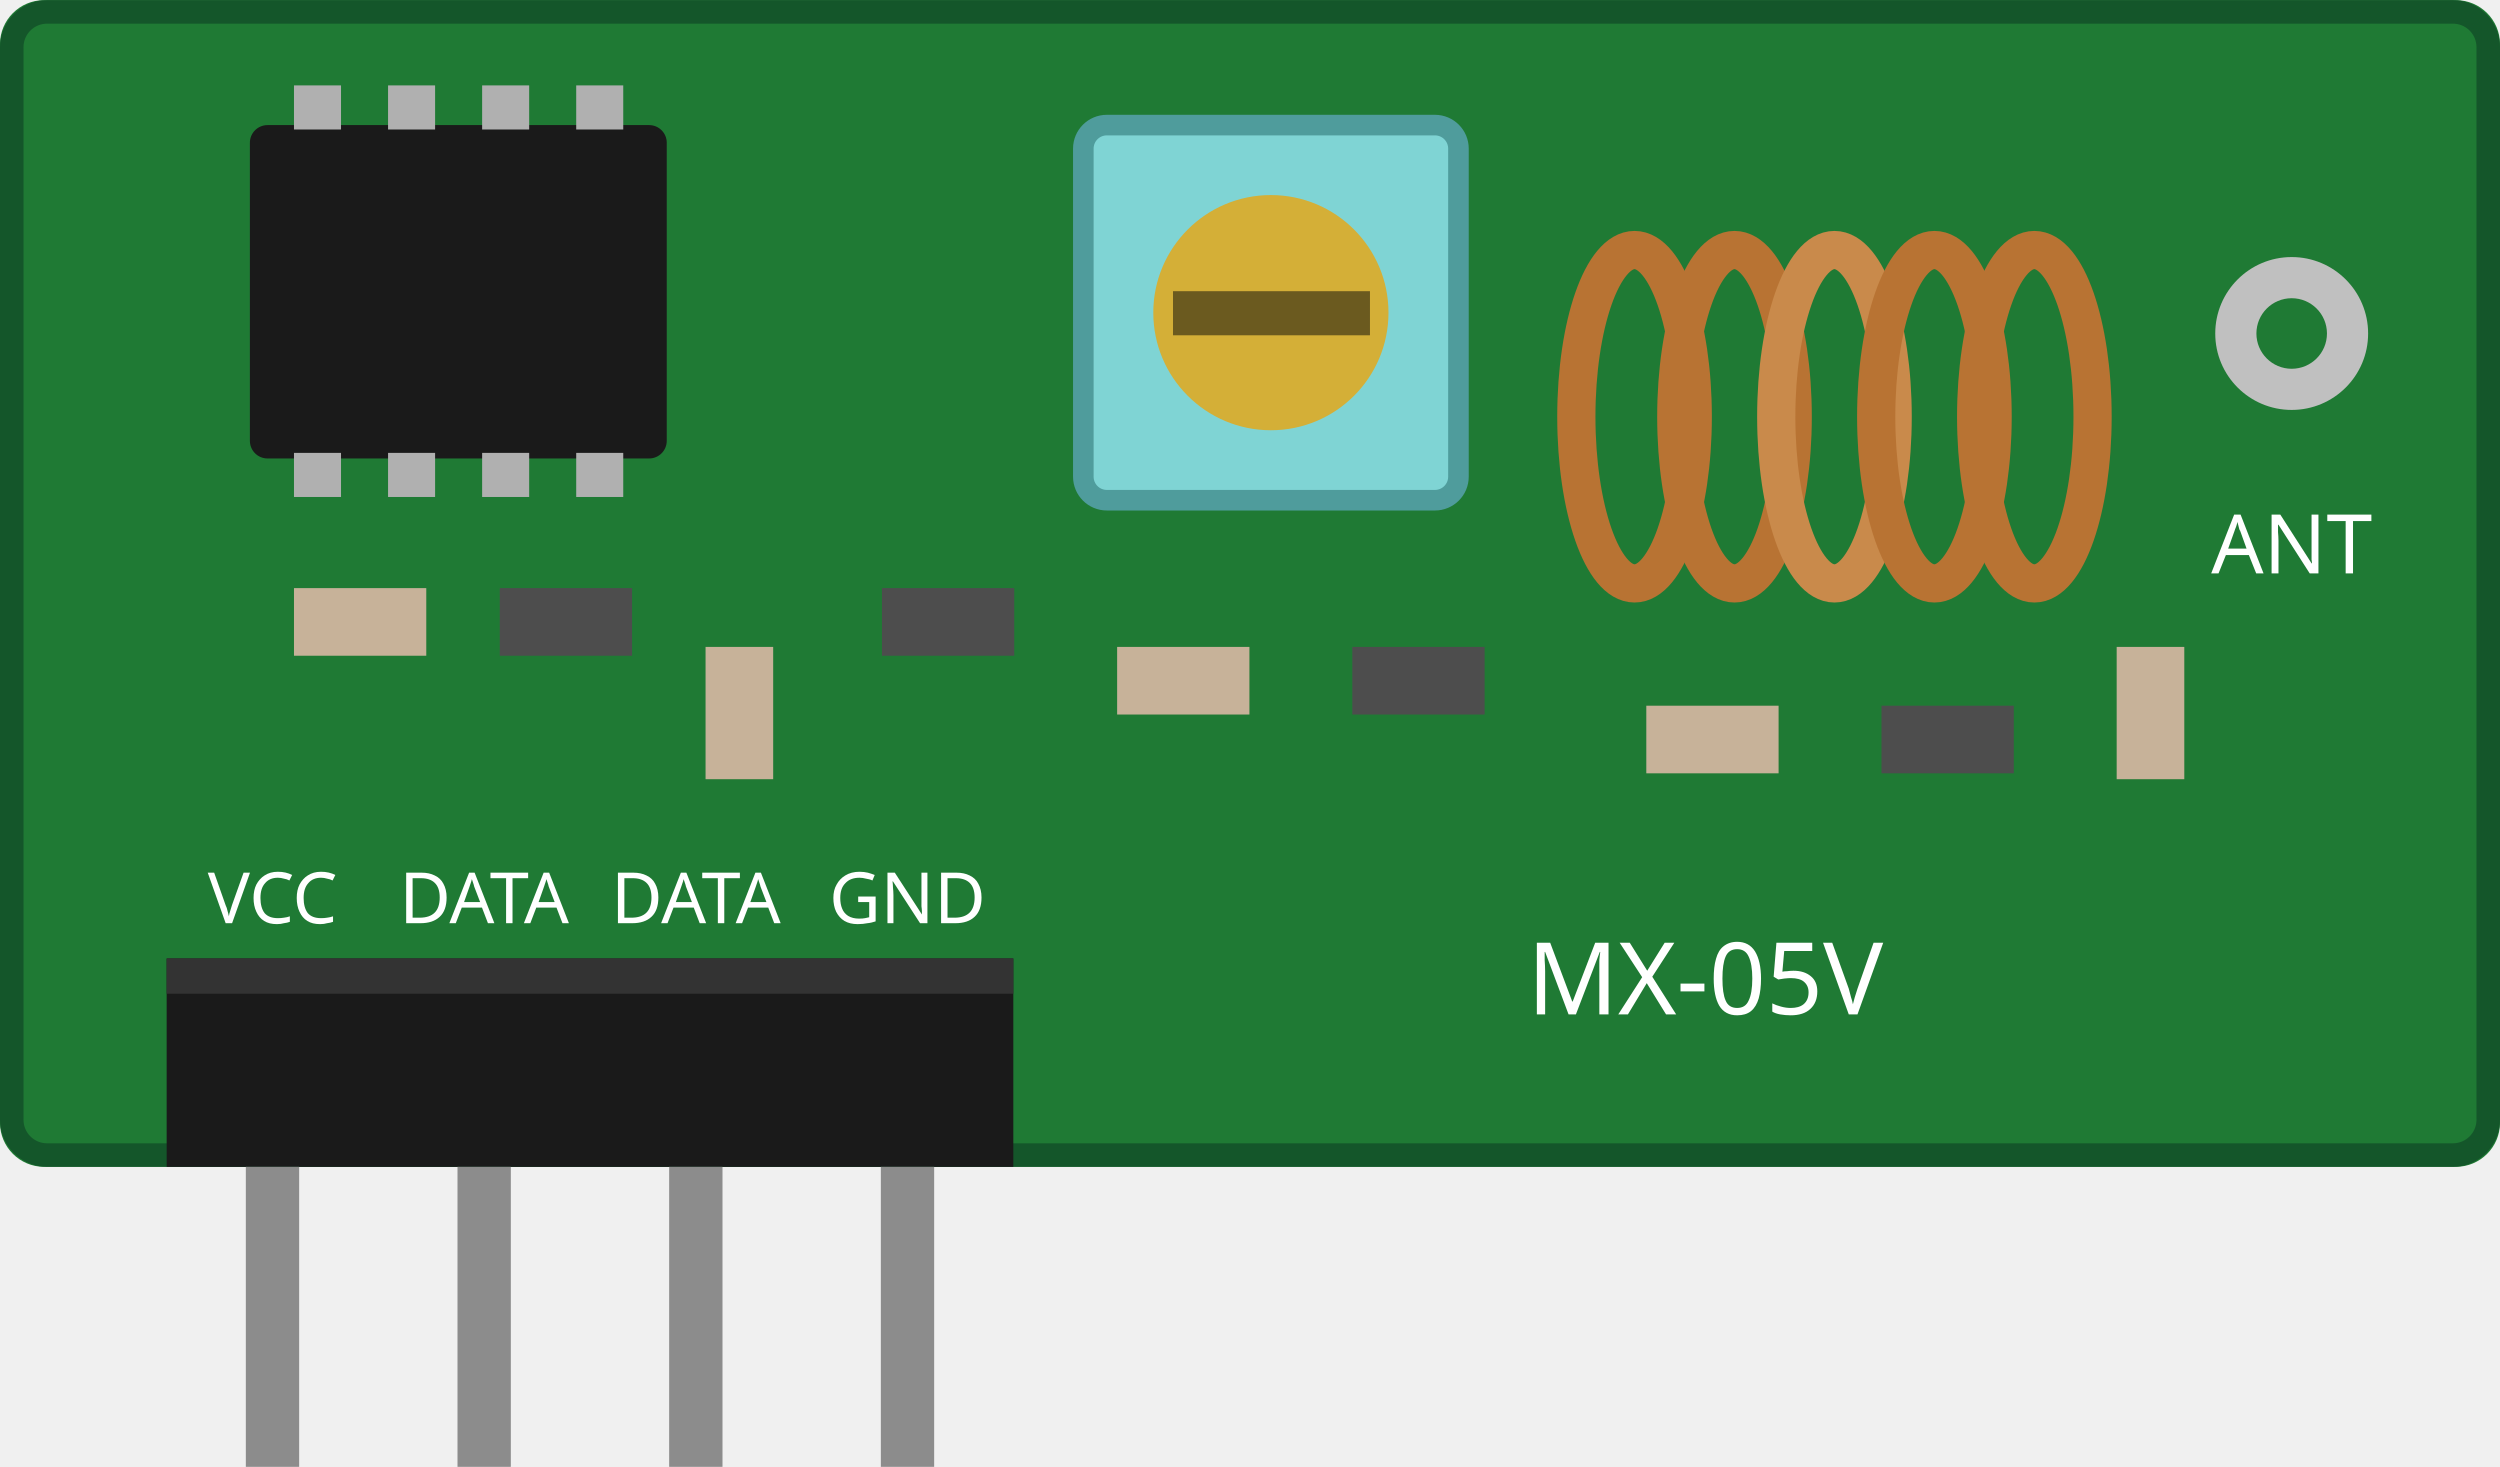
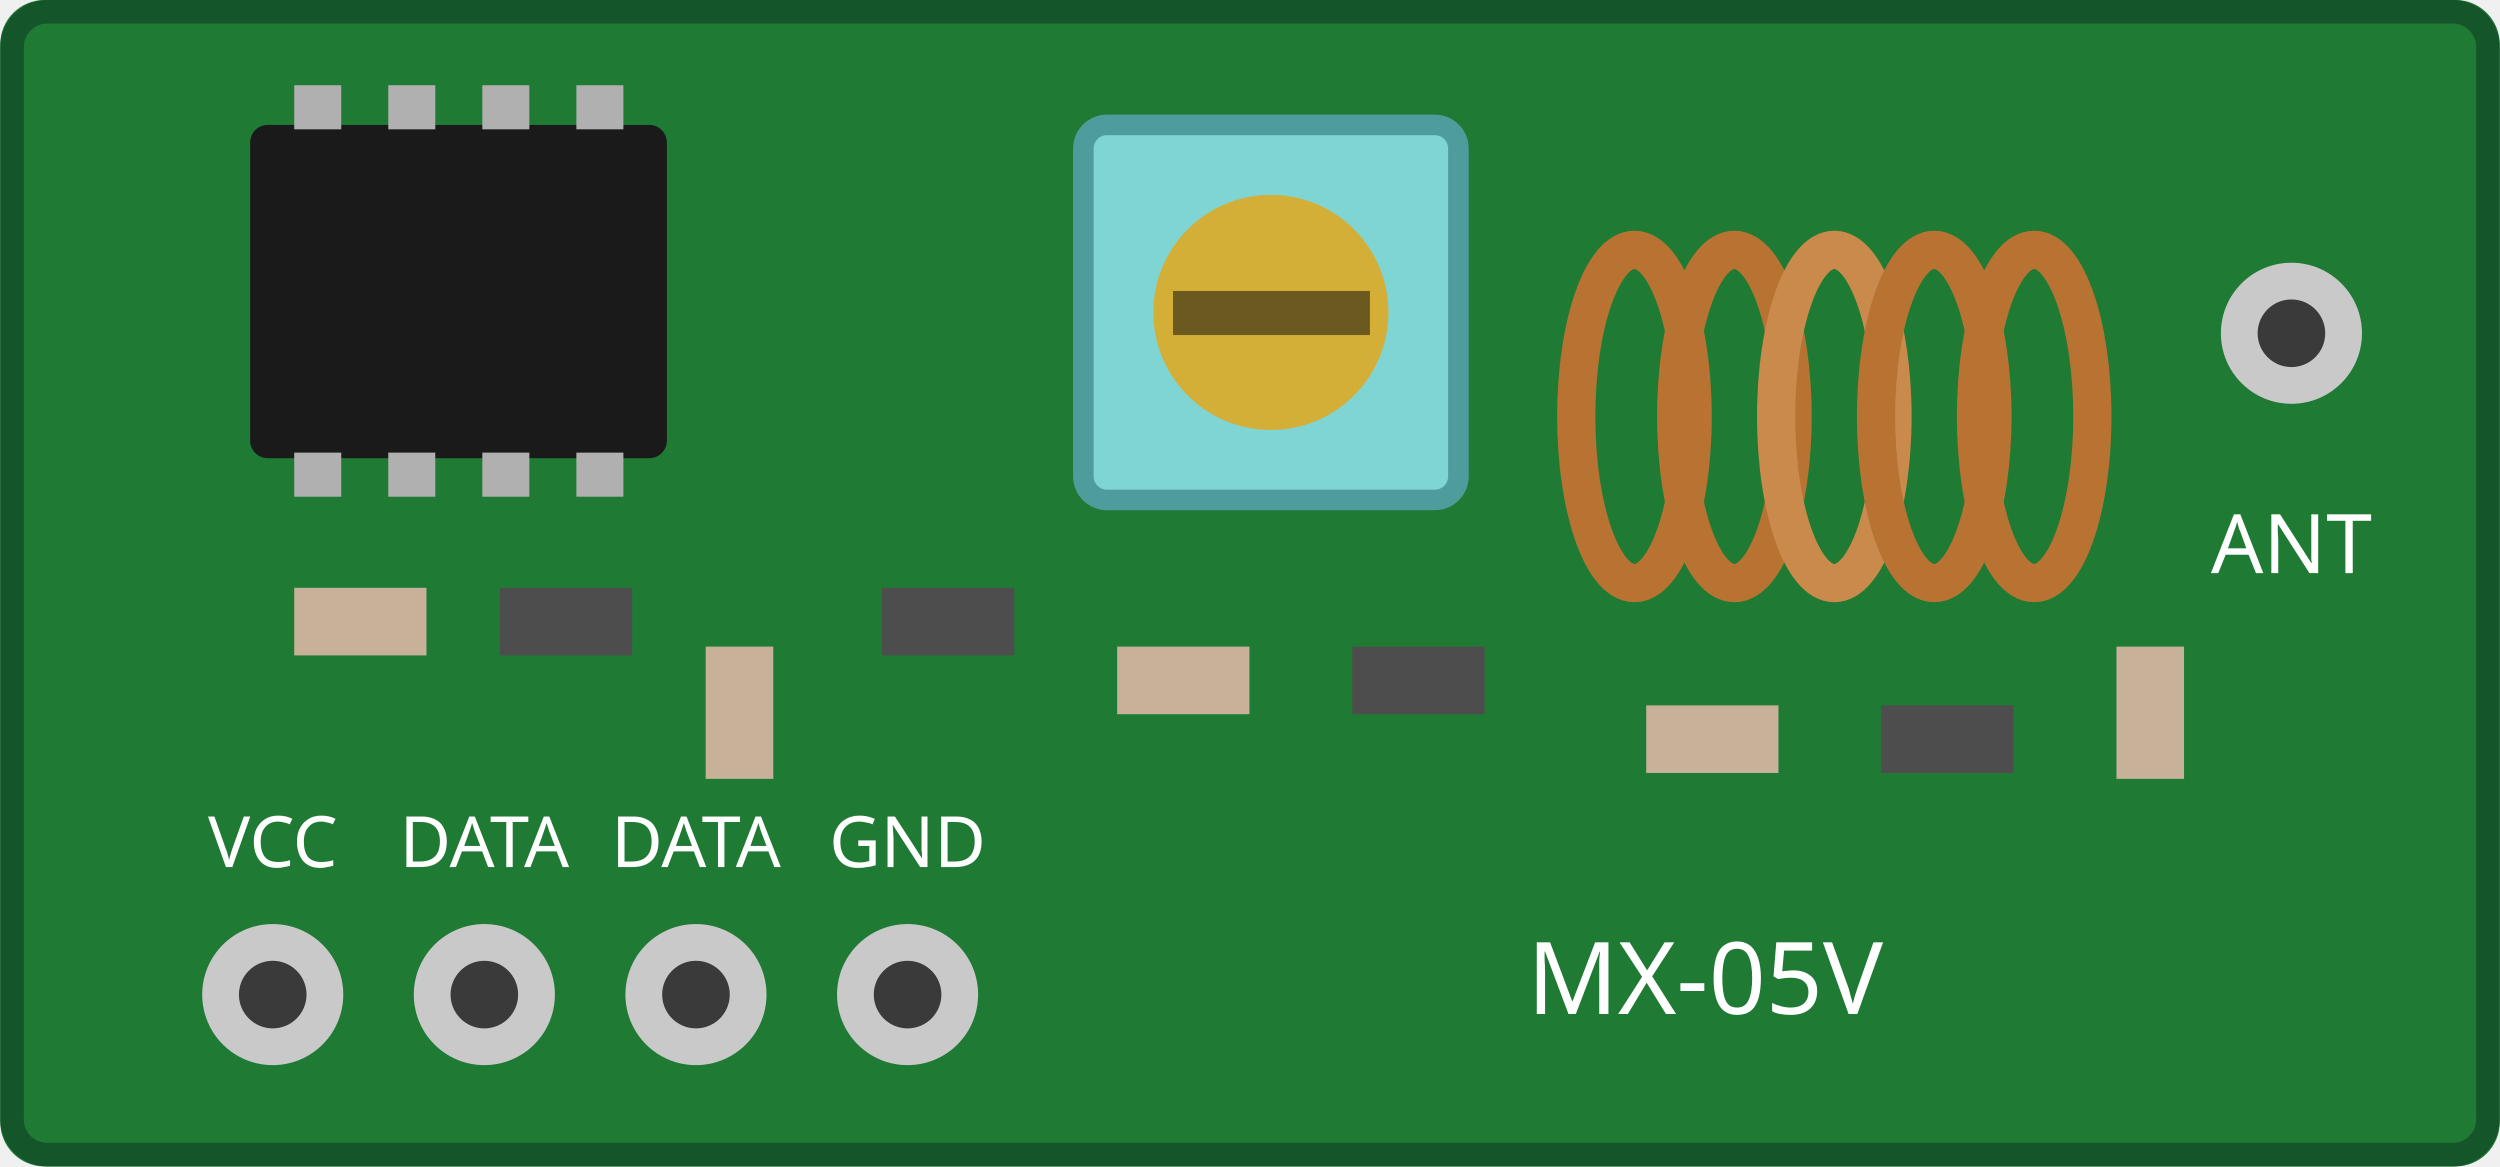
- <svg xmlns="http://www.w3.org/2000/svg" version="1.1" width="1.181in" height="0.693in" viewBox="0 0 85.039 49.890">
+ <svg xmlns="http://www.w3.org/2000/svg" version="1.1" width="1.181in" height="0.551in" viewBox="0 0 85.039 39.685">
  <g id="breadboard">
    <rect x="0" y="0" width="85.039" height="39.685" rx="1.5" fill="#1f7a34" />
    <rect x="0.4" y="0.4" width="84.239" height="38.885" rx="1.2" fill="none" stroke="#14562a" stroke-width="0.8" />
    <rect x="8.50" y="4.25" width="14.18" height="11.34" rx="0.6" fill="#1a1a1a" />
    <rect x="10.0" y="2.9" width="1.6" height="1.5" fill="#b0b0b0" />
    <rect x="13.2" y="2.9" width="1.6" height="1.5" fill="#b0b0b0" />
    <rect x="16.4" y="2.9" width="1.6" height="1.5" fill="#b0b0b0" />
    <rect x="19.6" y="2.9" width="1.6" height="1.5" fill="#b0b0b0" />
    <rect x="10.0" y="15.4" width="1.6" height="1.5" fill="#b0b0b0" />
    <rect x="13.2" y="15.4" width="1.6" height="1.5" fill="#b0b0b0" />
    <rect x="16.4" y="15.4" width="1.6" height="1.5" fill="#b0b0b0" />
    <rect x="19.6" y="15.4" width="1.6" height="1.5" fill="#b0b0b0" />
    <rect x="36.85" y="4.25" width="12.76" height="12.76" rx="0.8" fill="#7fd4d4" />
    <rect x="36.85" y="4.25" width="12.76" height="12.76" rx="0.8" fill="none" stroke="#4f9c9c" stroke-width="0.7" />
    <circle cx="43.23" cy="10.63" r="4.0" fill="#d4af37" />
    <rect x="39.9" y="9.9" width="6.7" height="1.5" fill="#6b5a1f" />
    <ellipse cx="55.6" cy="14.17" rx="1.98" ry="5.67" fill="none" stroke="#b87333" stroke-width="1.3" />
    <ellipse cx="59.0" cy="14.17" rx="1.98" ry="5.67" fill="none" stroke="#b87333" stroke-width="1.3" />
    <ellipse cx="62.4" cy="14.17" rx="1.98" ry="5.67" fill="none" stroke="#c98a4b" stroke-width="1.3" />
    <ellipse cx="65.8" cy="14.17" rx="1.98" ry="5.67" fill="none" stroke="#b87333" stroke-width="1.3" />
    <ellipse cx="69.2" cy="14.17" rx="1.98" ry="5.67" fill="none" stroke="#b87333" stroke-width="1.3" />
    <rect x="10.0" y="20.0" width="4.5" height="2.3" fill="#c7b299" />
    <rect x="17.0" y="20.0" width="4.5" height="2.3" fill="#4d4d4d" />
    <rect x="24.0" y="22.0" width="2.3" height="4.5" fill="#c7b299" />
    <rect x="30.0" y="20.0" width="4.5" height="2.3" fill="#4d4d4d" />
    <rect x="38.0" y="22.0" width="4.5" height="2.3" fill="#c7b299" />
    <rect x="46.0" y="22.0" width="4.5" height="2.3" fill="#4d4d4d" />
    <rect x="56.0" y="24.0" width="4.5" height="2.3" fill="#c7b299" />
    <rect x="64.0" y="24.0" width="4.5" height="2.3" fill="#4d4d4d" />
    <rect x="72.0" y="22.0" width="2.3" height="4.5" fill="#c7b299" />
-     <circle id="connector4pin" cx="77.953" cy="11.339" r="2.6" fill="#c0c0c0" stroke="none" />
-     <circle cx="77.953" cy="11.339" r="1.2" fill="#1f7a34" />
+     <circle id="connector4pin" cx="77.953" cy="11.339" r="2.4" fill="#c9c9c9" stroke="none" />
+     <circle cx="77.953" cy="11.339" r="1.15" fill="#3a3a3a" />
    <text x="77.953" y="19.5" font-family="Noto Sans" font-size="2.8" fill="#ffffff" text-anchor="middle">ANT</text>
    <text x="58.0" y="34.5" font-family="Noto Sans" font-size="3.4" fill="#ffffff" text-anchor="middle">MX-05V</text>
-     <text x="9.269" y="31.4" font-family="Noto Sans" font-size="2.4" fill="#ffffff" text-anchor="middle">VCC</text>
-     <text x="16.469" y="31.4" font-family="Noto Sans" font-size="2.4" fill="#ffffff" text-anchor="middle">DATA</text>
-     <text x="23.669" y="31.4" font-family="Noto Sans" font-size="2.4" fill="#ffffff" text-anchor="middle">DATA</text>
-     <text x="30.869" y="31.4" font-family="Noto Sans" font-size="2.4" fill="#ffffff" text-anchor="middle">GND</text>
-     <rect x="5.669" y="32.598" width="28.8" height="7.087" fill="#1a1a1a" />
-     <rect x="5.669" y="32.598" width="28.8" height="1.2" fill="#333333" />
-     <rect id="connector0pin" x="8.362" y="39.685" width="1.814" height="10.205" fill="#8c8c8c" stroke="none" />
-     <rect id="connector1pin" x="15.562" y="39.685" width="1.814" height="10.205" fill="#8c8c8c" stroke="none" />
-     <rect id="connector2pin" x="22.762" y="39.685" width="1.814" height="10.205" fill="#8c8c8c" stroke="none" />
-     <rect id="connector3pin" x="29.962" y="39.685" width="1.814" height="10.205" fill="#8c8c8c" stroke="none" />
+     <text x="9.269" y="29.5" font-family="Noto Sans" font-size="2.4" fill="#ffffff" text-anchor="middle">VCC</text>
+     <text x="16.469" y="29.5" font-family="Noto Sans" font-size="2.4" fill="#ffffff" text-anchor="middle">DATA</text>
+     <text x="23.669" y="29.5" font-family="Noto Sans" font-size="2.4" fill="#ffffff" text-anchor="middle">DATA</text>
+     <text x="30.869" y="29.5" font-family="Noto Sans" font-size="2.4" fill="#ffffff" text-anchor="middle">GND</text>
+     <circle id="connector0pin" cx="9.269" cy="33.84" r="2.4" fill="#c9c9c9" stroke="none" />
+     <circle cx="9.269" cy="33.84" r="1.15" fill="#3a3a3a" />
+     <circle id="connector1pin" cx="16.469" cy="33.84" r="2.4" fill="#c9c9c9" stroke="none" />
+     <circle cx="16.469" cy="33.84" r="1.15" fill="#3a3a3a" />
+     <circle id="connector2pin" cx="23.669" cy="33.84" r="2.4" fill="#c9c9c9" stroke="none" />
+     <circle cx="23.669" cy="33.84" r="1.15" fill="#3a3a3a" />
+     <circle id="connector3pin" cx="30.869" cy="33.84" r="2.4" fill="#c9c9c9" stroke="none" />
+     <circle cx="30.869" cy="33.84" r="1.15" fill="#3a3a3a" />
  </g>
</svg>
